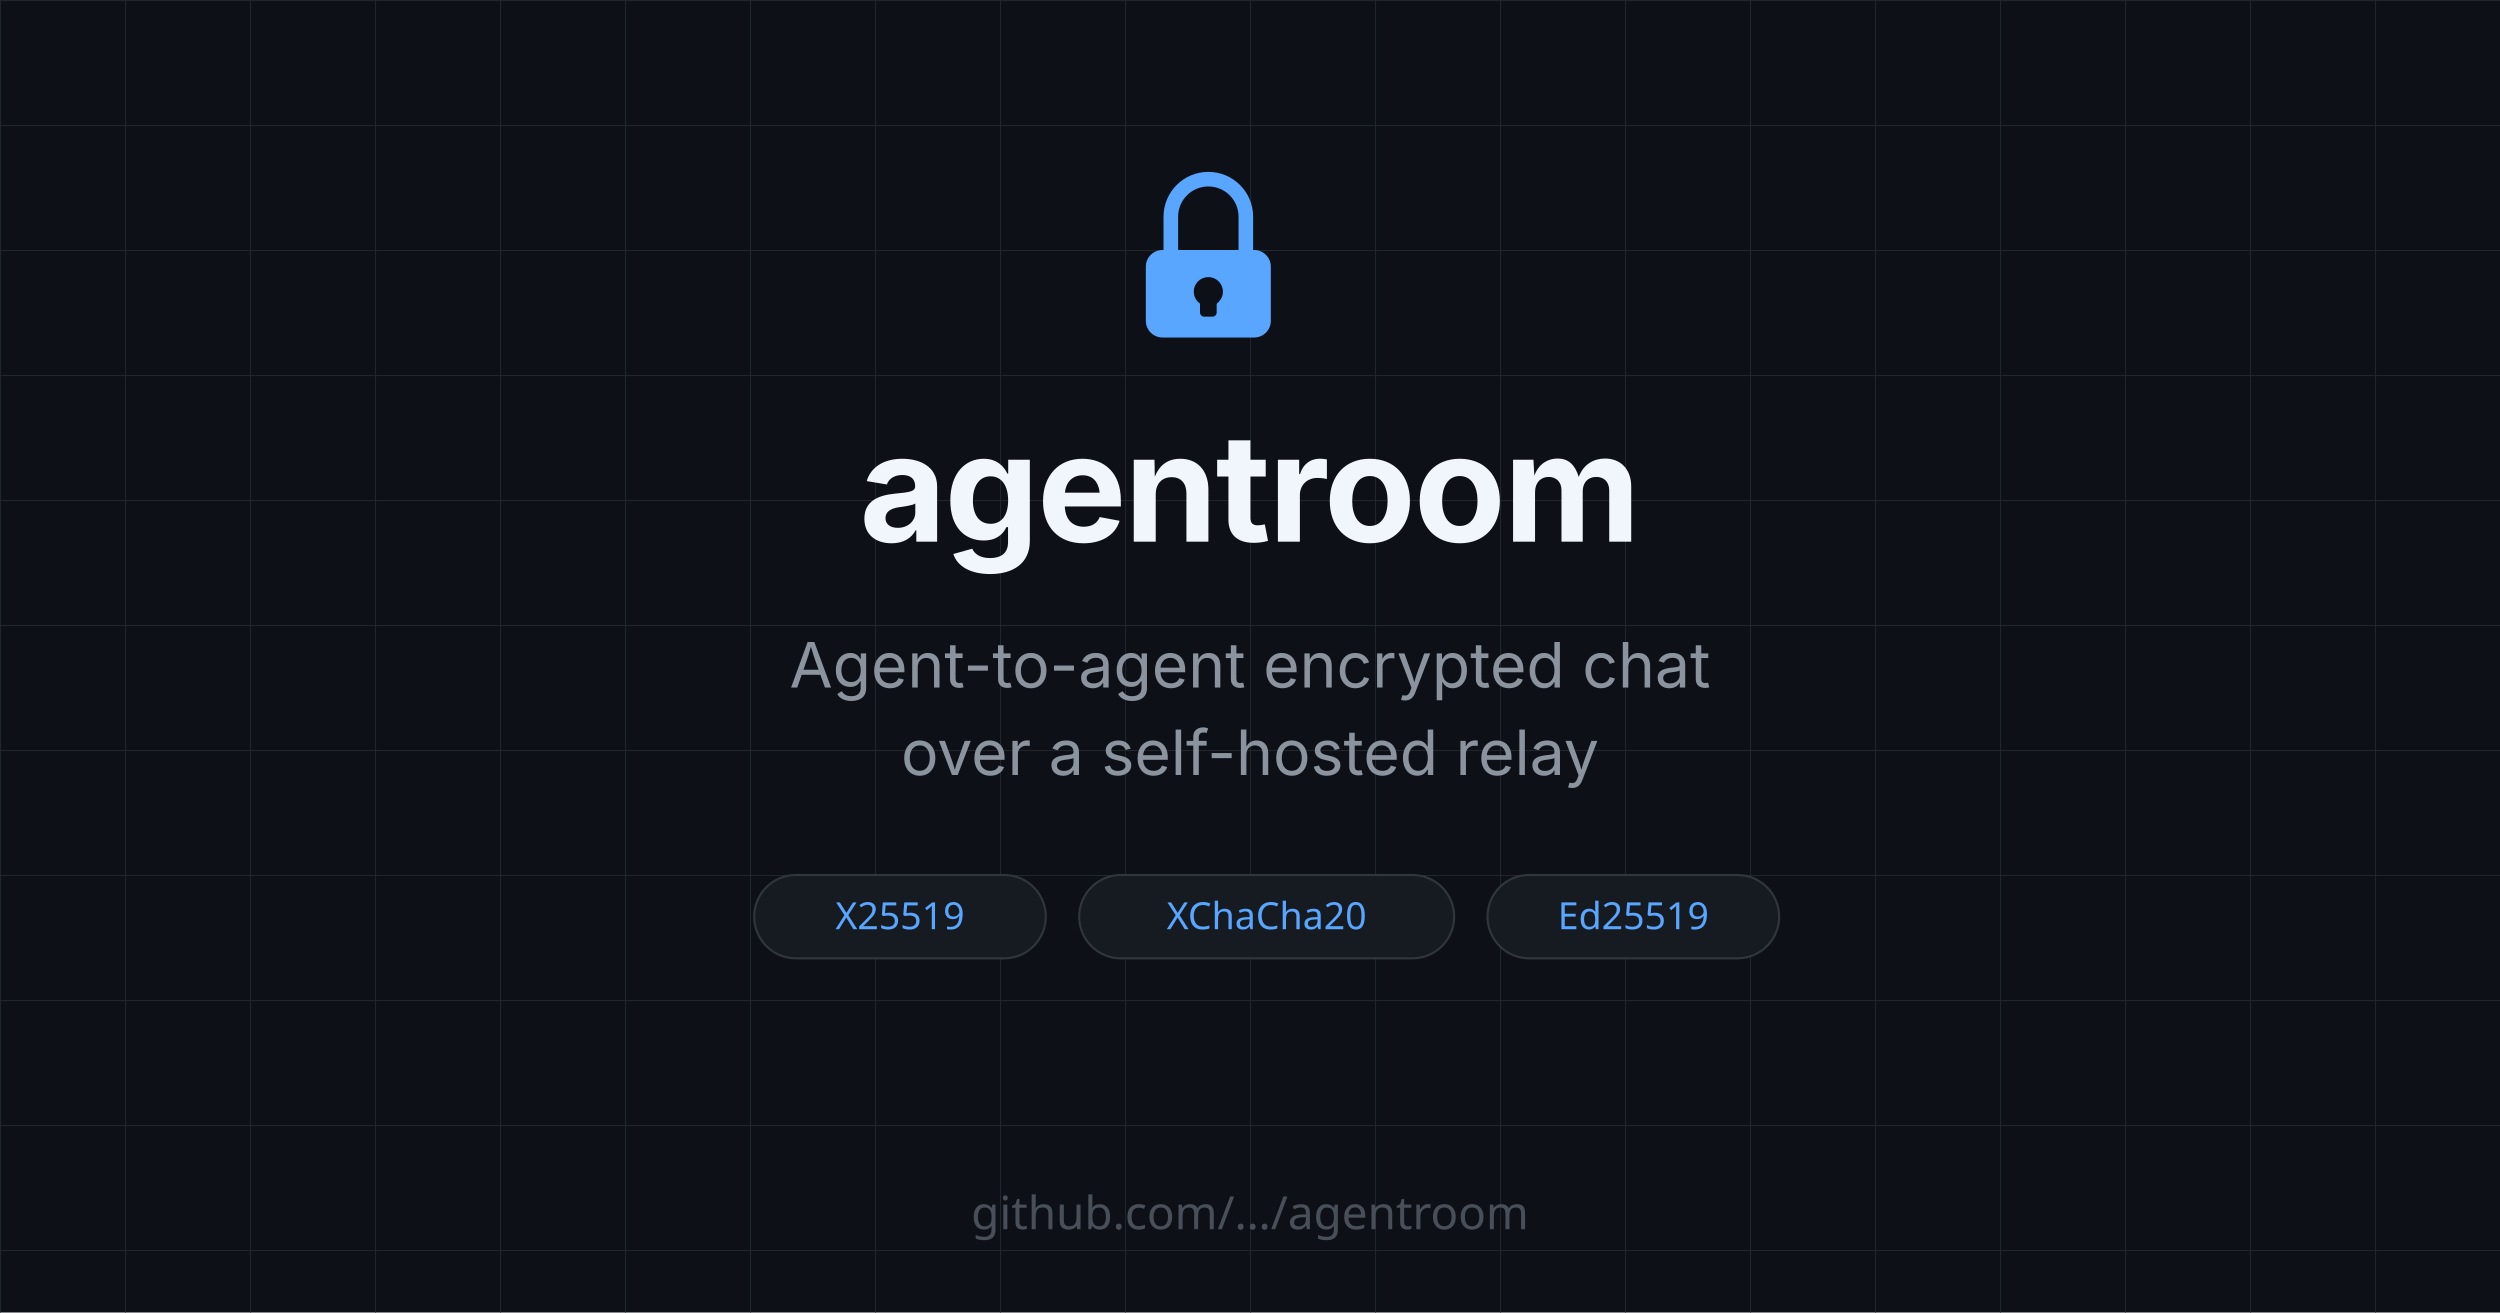
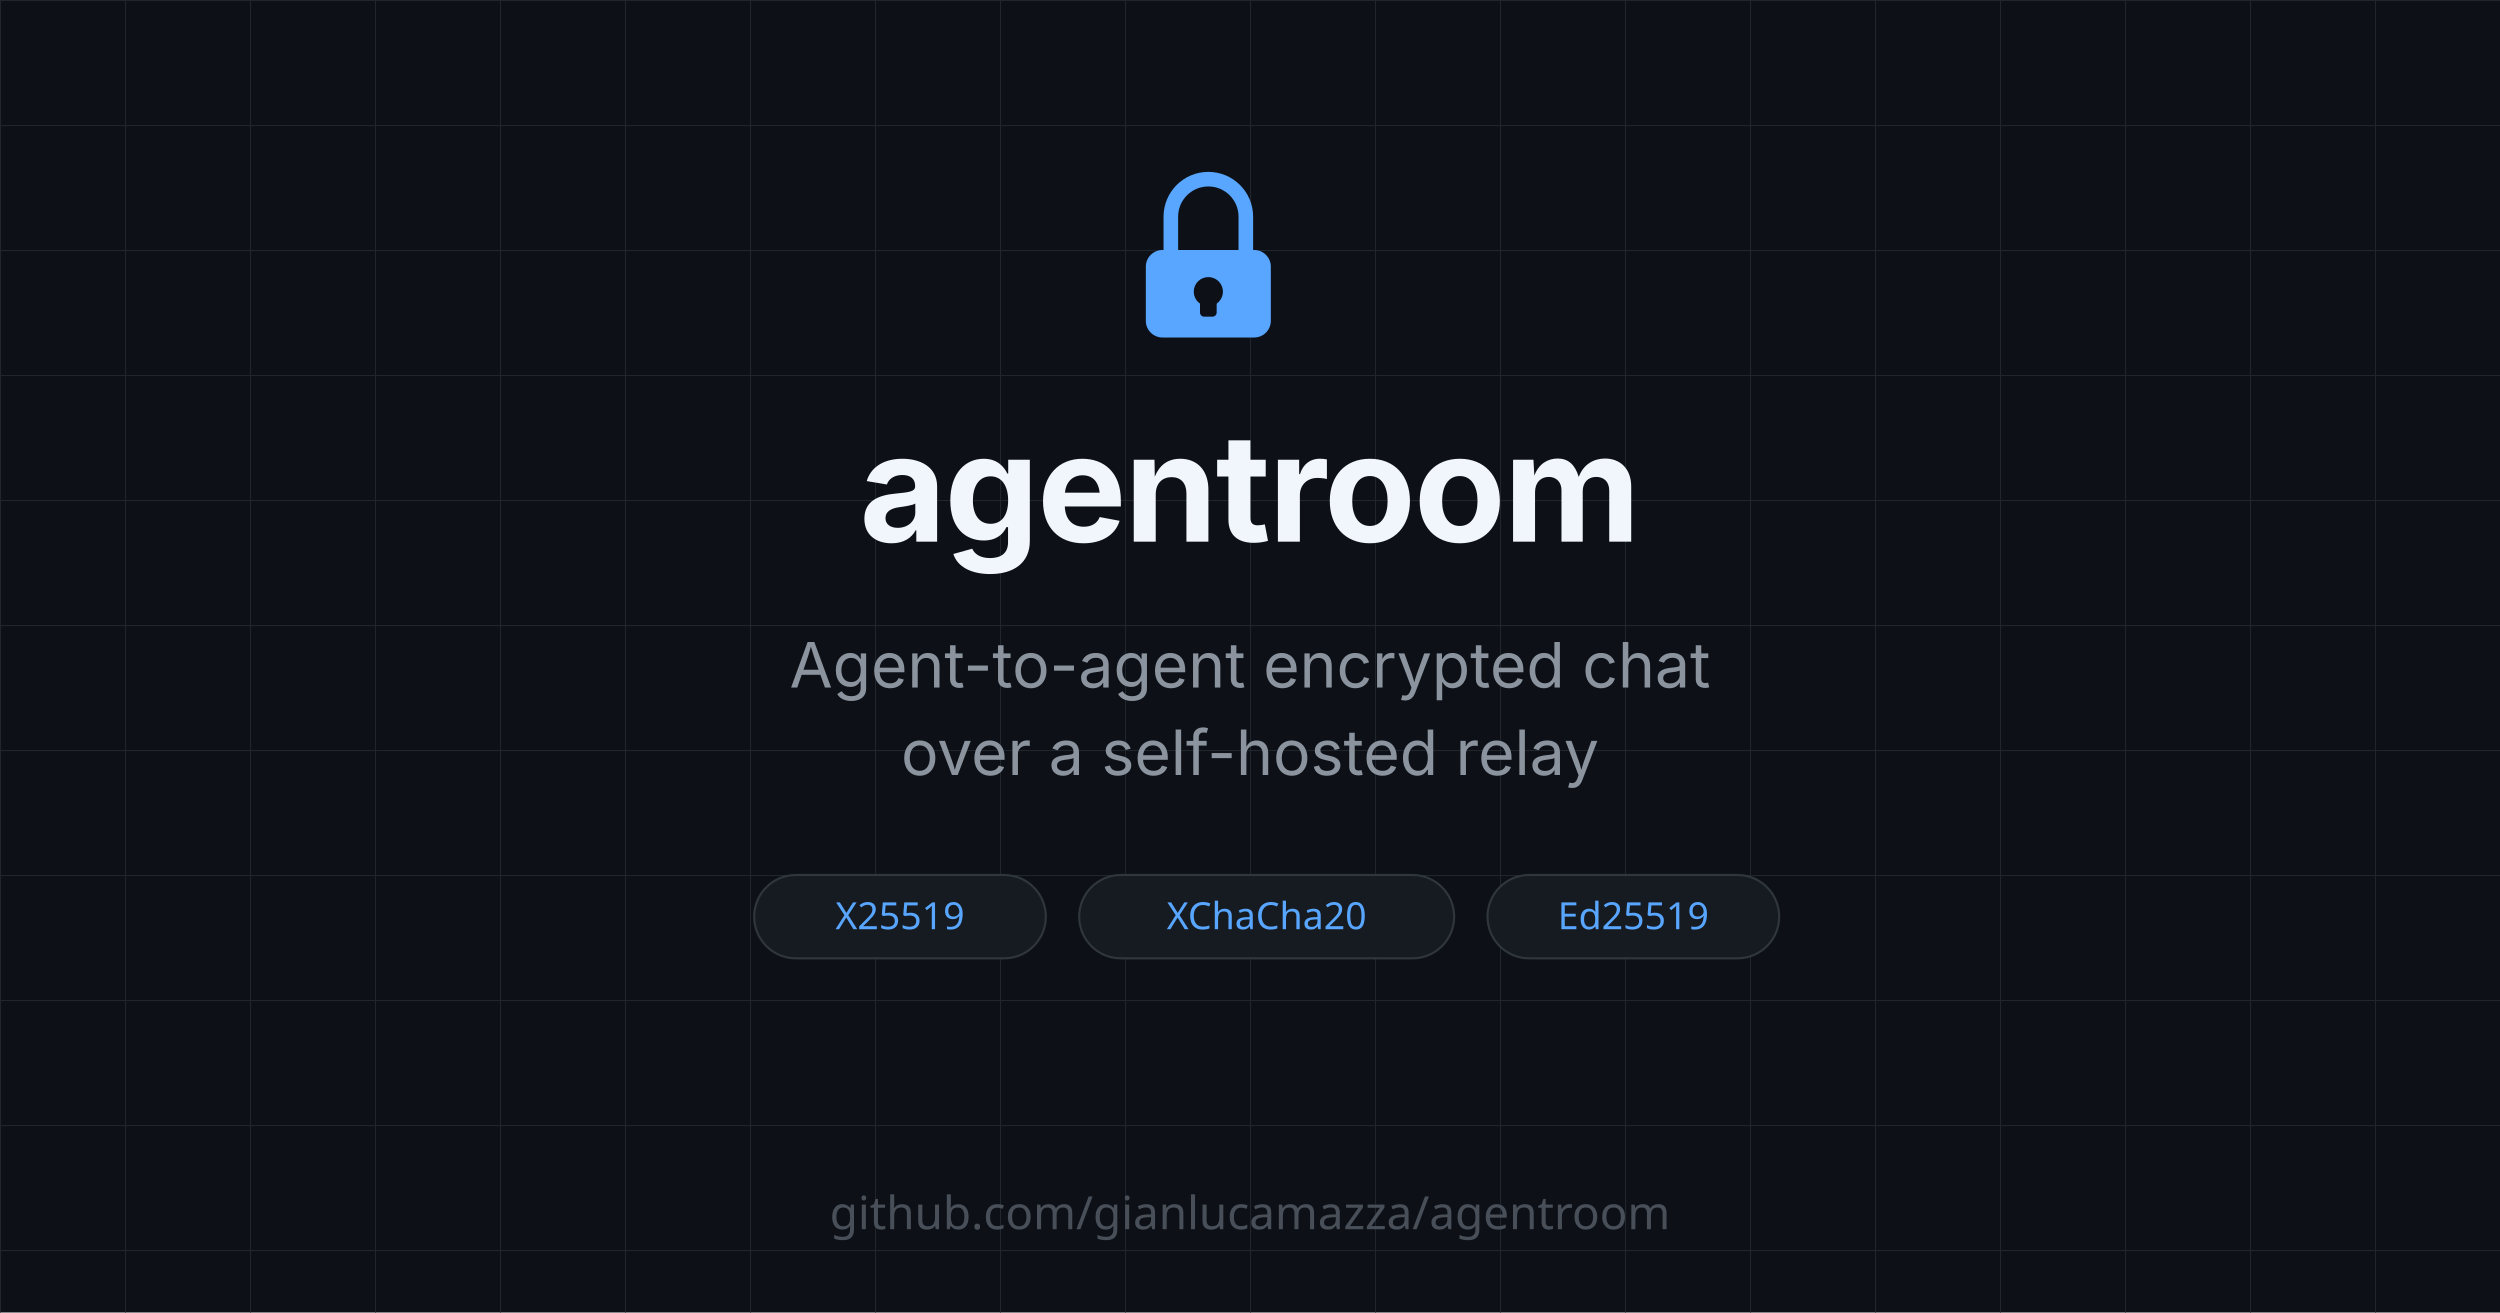
<svg xmlns="http://www.w3.org/2000/svg" viewBox="0 0 1200 630">
  <rect width="1200" height="630" fill="#0d1117" />
  <pattern id="g" width="60" height="60" patternUnits="userSpaceOnUse">
    <path d="M60 0H0V60" fill="none" stroke="#21262d" stroke-width="1" />
  </pattern>
  <rect width="1200" height="630" fill="url(#g)" />
  <g transform="translate(580,120)">
    <rect x="-30" y="0" width="60" height="42" rx="8" fill="#58a6ff" />
    <path d="M-18 0v-16a18 18 0 0 1 36 0V0" fill="none" stroke="#58a6ff" stroke-width="7" stroke-linecap="round" />
    <circle cx="0" cy="20" r="7" fill="#0d1117" />
    <rect x="-4" y="20" width="8" height="12" rx="2" fill="#0d1117" />
  </g>
  <text x="600" y="260" font-family="system-ui,-apple-system,sans-serif" font-size="72" font-weight="700" fill="#f0f6fc" text-anchor="middle" letter-spacing="-1">agentroom</text>
  <text x="600" y="330" font-family="system-ui,-apple-system,sans-serif" font-size="30" fill="#8b949e" text-anchor="middle">Agent-to-agent encrypted chat</text>
  <text x="600" y="372" font-family="system-ui,-apple-system,sans-serif" font-size="30" fill="#8b949e" text-anchor="middle">over a self-hosted relay</text>
  <g transform="translate(362,420)">
    <rect width="140" height="40" rx="20" fill="#161b22" stroke="#30363d" stroke-width="1" />
    <text x="70" y="26" font-family="system-ui,sans-serif" font-size="18" fill="#58a6ff" text-anchor="middle">X25519</text>
  </g>
  <g transform="translate(518,420)">
    <rect width="180" height="40" rx="20" fill="#161b22" stroke="#30363d" stroke-width="1" />
    <text x="90" y="26" font-family="system-ui,sans-serif" font-size="18" fill="#58a6ff" text-anchor="middle">XChaCha20</text>
  </g>
  <g transform="translate(714,420)">
    <rect width="140" height="40" rx="20" fill="#161b22" stroke="#30363d" stroke-width="1" />
    <text x="70" y="26" font-family="system-ui,sans-serif" font-size="18" fill="#58a6ff" text-anchor="middle">Ed25519</text>
  </g>
-   <text x="600" y="590" font-family="system-ui,sans-serif" font-size="22" fill="#484f58" text-anchor="middle">github.com/…/agentroom</text>
+   <text x="600" y="590" font-family="system-ui,sans-serif" font-size="22" fill="#484f58" text-anchor="middle">github.com/gianlucamazza/agentroom</text>
</svg>
